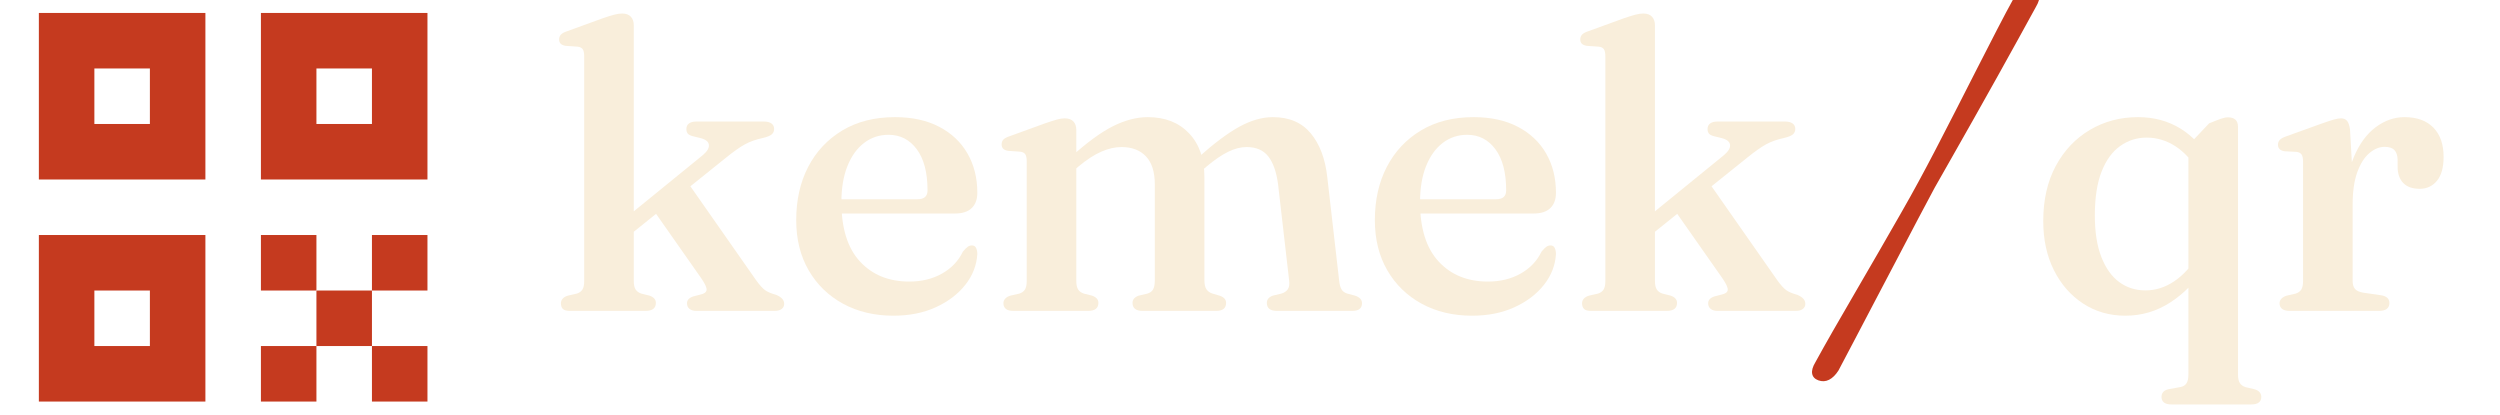
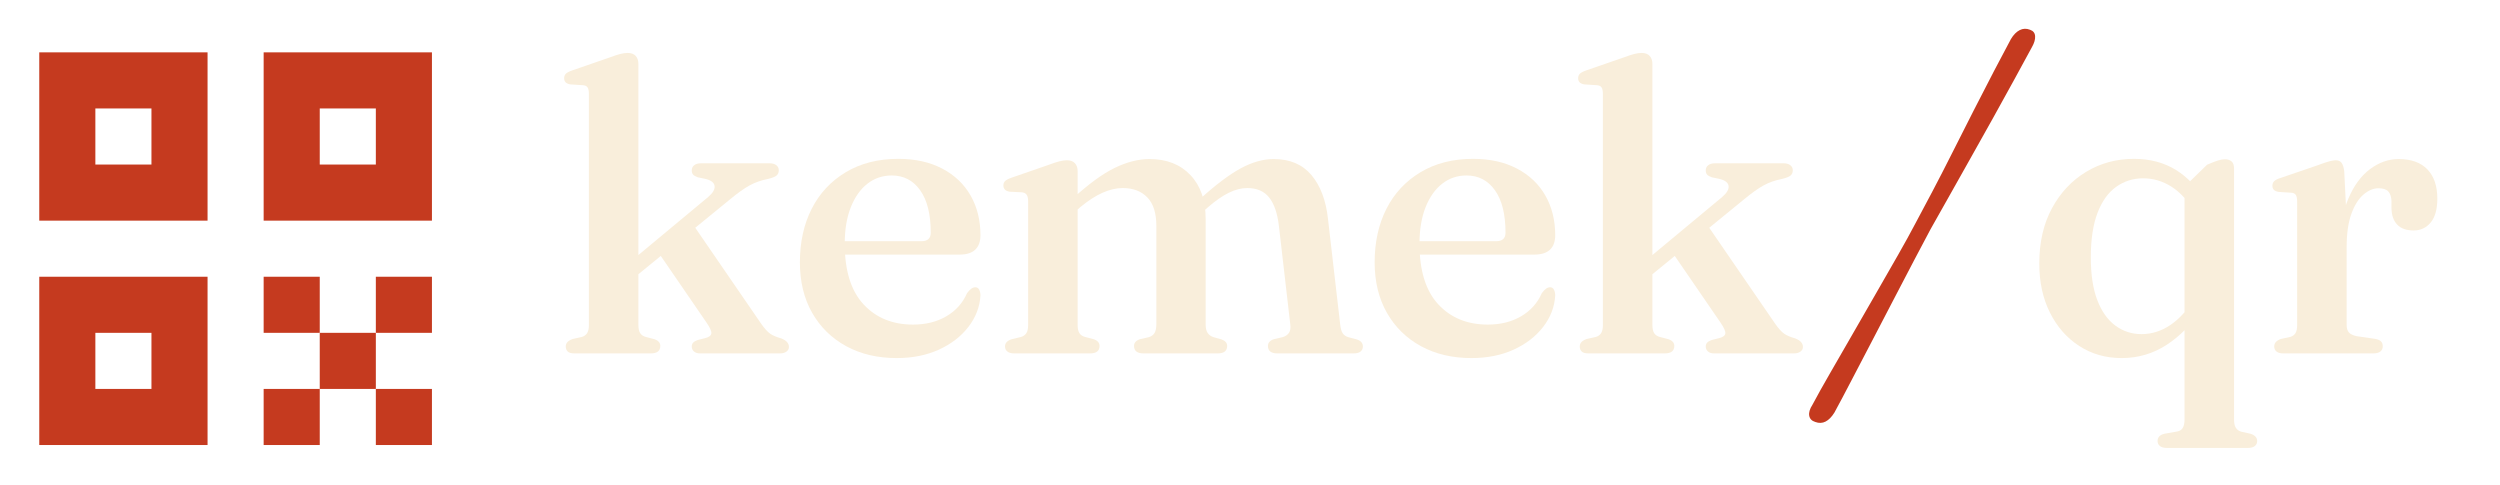
- <svg xmlns="http://www.w3.org/2000/svg" viewBox="0 0 193 32" width="193" height="32" role="img" aria-label="kemek/qr lockup (outlined)">
-   <g transform="translate(3 1) scale(4.2857)" fill="#c53a1f">
+ <svg xmlns="http://www.w3.org/2000/svg" viewBox="0 0 191 37" width="191" height="37" role="img" aria-label="kemek/qr lockup (outlined)">
+   <g transform="translate(3 4) scale(4.2857)" fill="#c53a1f">
    <path d="M0 0h3v1H0zM0 2h3v1H0zM0 1h1v1H0zM2 1h1v1H2z" />
    <path d="M4 0h3v1H4zM4 2h3v1H4zM4 1h1v1H4zM6 1h1v1H6z" />
    <path d="M0 4h3v1H0zM0 6h3v1H0zM0 5h1v1H0zM2 5h1v1H2z" />
    <rect x="4" y="4" width="1" height="1" />
    <rect x="6" y="4" width="1" height="1" />
    <rect x="5" y="5" width="1" height="1" />
    <rect x="4" y="6" width="1" height="1" />
    <rect x="6" y="6" width="1" height="1" />
  </g>
  <g fill="#f9eedb">
-     <path d="M49.843 24L43.999 24Q43.596 24 43.449 23.845Q43.302 23.690 43.302 23.411Q43.302 23.209 43.441 23.055Q43.581 22.899 43.844 22.822L44.526 22.667Q44.821 22.574 44.961 22.357Q45.100 22.140 45.100 21.706L45.100 4.361Q45.100 3.959 44.984 3.796Q44.867 3.633 44.588 3.602L43.674 3.540Q43.395 3.494 43.279 3.369Q43.163 3.245 43.163 3.044Q43.163 2.827 43.302 2.672Q43.441 2.517 43.829 2.393L46.557 1.401Q47.099 1.215 47.433 1.130Q47.766 1.044 48.029 1.044Q48.479 1.044 48.704 1.293Q48.928 1.541 48.928 1.944L48.928 21.691Q48.928 22.140 49.076 22.357Q49.223 22.574 49.517 22.667L50.138 22.822Q50.633 22.992 50.633 23.380Q50.633 24 49.843 24M48.154 18.513L47.751 17.273L54.261 11.972Q54.772 11.538 54.725 11.174Q54.679 10.809 54.059 10.655L53.486 10.515Q53.191 10.438 53.090 10.306Q52.989 10.174 52.989 9.957Q52.989 9.678 53.191 9.531Q53.392 9.383 53.733 9.383L58.988 9.383Q59.344 9.383 59.554 9.531Q59.763 9.678 59.763 9.957Q59.763 10.205 59.585 10.368Q59.407 10.531 58.880 10.655Q58.089 10.825 57.508 11.143Q56.927 11.460 56.028 12.189L48.154 18.513M50.293 16.002L52.881 13.786L58.368 21.628Q58.771 22.186 59.058 22.396Q59.344 22.605 59.918 22.760Q60.243 22.899 60.391 23.070Q60.538 23.241 60.538 23.457Q60.538 23.706 60.344 23.853Q60.151 24 59.809 24L53.749 24Q53.424 24 53.230 23.845Q53.036 23.690 53.036 23.411Q53.036 23.241 53.145 23.109Q53.253 22.977 53.517 22.884L54.059 22.744Q54.508 22.651 54.547 22.396Q54.586 22.140 54.152 21.505" />
-     <path d="M75.449 14.886Q75.449 15.646 75.015 16.064Q74.581 16.483 73.728 16.483L63.932 16.483L63.932 15.382L70.830 15.382Q71.605 15.382 71.605 14.700Q71.605 12.639 70.776 11.523Q69.947 10.406 68.598 10.406Q67.528 10.406 66.707 11.034Q65.885 11.662 65.421 12.825Q64.956 13.987 64.956 15.599Q64.956 18.637 66.389 20.187Q67.823 21.737 70.195 21.737Q71.636 21.737 72.729 21.117Q73.822 20.497 74.333 19.428Q74.566 19.148 74.713 19.048Q74.860 18.947 75.031 18.947Q75.263 18.947 75.356 19.148Q75.449 19.350 75.449 19.614Q75.371 20.916 74.519 21.993Q73.666 23.070 72.240 23.721Q70.814 24.372 68.970 24.372Q66.784 24.372 65.087 23.450Q63.390 22.527 62.429 20.869Q61.468 19.210 61.468 16.994Q61.468 14.669 62.390 12.886Q63.313 11.104 65.025 10.073Q66.738 9.043 69.094 9.043Q71.078 9.043 72.504 9.787Q73.930 10.531 74.689 11.848Q75.449 13.165 75.449 14.886" />
-     <path d="M83.091 10.034L83.091 21.691Q83.091 22.140 83.238 22.357Q83.385 22.574 83.680 22.667L84.300 22.822Q84.796 22.992 84.796 23.380Q84.796 24 84.005 24L78.224 24Q77.836 24 77.650 23.845Q77.464 23.690 77.464 23.411Q77.464 23.209 77.604 23.055Q77.743 22.899 78.007 22.822L78.689 22.667Q78.983 22.574 79.123 22.357Q79.262 22.140 79.262 21.706L79.262 12.437Q79.262 12.065 79.146 11.902Q79.030 11.739 78.751 11.709L77.836 11.646Q77.557 11.600 77.441 11.476Q77.325 11.352 77.325 11.151Q77.325 10.918 77.464 10.771Q77.604 10.623 77.991 10.499L80.719 9.508Q81.262 9.322 81.595 9.229Q81.928 9.136 82.192 9.136Q82.641 9.136 82.866 9.376Q83.091 9.616 83.091 10.034M83.276 12.840L82.626 13.398L81.975 12.732L82.610 12.174Q84.532 10.438 85.927 9.740Q87.322 9.043 88.609 9.043Q90.608 9.043 91.794 10.290Q92.980 11.538 92.980 13.677L92.980 21.628Q92.980 22.109 93.142 22.341Q93.305 22.574 93.615 22.667L94.189 22.837Q94.654 23.008 94.654 23.380Q94.654 24 93.894 24L88.206 24Q87.431 24 87.431 23.380Q87.431 22.992 87.911 22.822L88.578 22.667Q88.888 22.574 89.019 22.341Q89.151 22.109 89.151 21.644L89.151 14.235Q89.151 12.793 88.469 12.073Q87.787 11.352 86.578 11.352Q85.834 11.352 85.020 11.709Q84.207 12.065 83.276 12.840M93.166 12.840L92.514 13.398L91.864 12.732L92.484 12.174Q94.359 10.499 95.700 9.771Q97.041 9.043 98.265 9.043Q100.156 9.043 101.195 10.298Q102.233 11.553 102.466 13.677L103.380 21.644Q103.427 22.109 103.566 22.341Q103.706 22.574 104.016 22.667L104.605 22.822Q104.883 22.915 105.015 23.062Q105.147 23.209 105.147 23.411Q105.147 23.690 104.969 23.845Q104.791 24 104.388 24L98.575 24Q97.800 24 97.800 23.380Q97.800 22.992 98.265 22.822L98.916 22.667Q99.242 22.574 99.412 22.341Q99.583 22.109 99.520 21.644L98.668 14.235Q98.482 12.809 97.916 12.081Q97.351 11.352 96.235 11.352Q95.553 11.352 94.801 11.724Q94.049 12.096 93.166 12.840" />
-     <path d="M120.120 14.886Q120.120 15.646 119.686 16.064Q119.252 16.483 118.400 16.483L108.604 16.483L108.604 15.382L115.501 15.382Q116.276 15.382 116.276 14.700Q116.276 12.639 115.447 11.523Q114.618 10.406 113.269 10.406Q112.200 10.406 111.378 11.034Q110.557 11.662 110.092 12.825Q109.627 13.987 109.627 15.599Q109.627 18.637 111.060 20.187Q112.494 21.737 114.866 21.737Q116.307 21.737 117.400 21.117Q118.493 20.497 119.004 19.428Q119.237 19.148 119.384 19.048Q119.531 18.947 119.702 18.947Q119.934 18.947 120.027 19.148Q120.120 19.350 120.120 19.614Q120.043 20.916 119.190 21.993Q118.338 23.070 116.912 23.721Q115.486 24.372 113.641 24.372Q111.456 24.372 109.758 23.450Q108.061 22.527 107.100 20.869Q106.139 19.210 106.139 16.994Q106.139 14.669 107.061 12.886Q107.984 11.104 109.696 10.073Q111.409 9.043 113.765 9.043Q115.749 9.043 117.175 9.787Q118.601 10.531 119.361 11.848Q120.120 13.165 120.120 14.886" />
-     <path d="M128.676 24L122.833 24Q122.430 24 122.282 23.845Q122.135 23.690 122.135 23.411Q122.135 23.209 122.275 23.055Q122.414 22.899 122.678 22.822L123.360 22.667Q123.654 22.574 123.794 22.357Q123.933 22.140 123.933 21.706L123.933 4.361Q123.933 3.959 123.817 3.796Q123.701 3.633 123.422 3.602L122.507 3.540Q122.228 3.494 122.112 3.369Q121.996 3.245 121.996 3.044Q121.996 2.827 122.135 2.672Q122.275 2.517 122.662 2.393L125.390 1.401Q125.933 1.215 126.266 1.130Q126.599 1.044 126.863 1.044Q127.312 1.044 127.537 1.293Q127.762 1.541 127.762 1.944L127.762 21.691Q127.762 22.140 127.909 22.357Q128.056 22.574 128.351 22.667L128.971 22.822Q129.467 22.992 129.467 23.380Q129.467 24 128.676 24M126.987 18.513L126.584 17.273L133.094 11.972Q133.605 11.538 133.559 11.174Q133.512 10.809 132.892 10.655L132.319 10.515Q132.024 10.438 131.923 10.306Q131.823 10.174 131.823 9.957Q131.823 9.678 132.024 9.531Q132.226 9.383 132.567 9.383L137.821 9.383Q138.178 9.383 138.387 9.531Q138.596 9.678 138.596 9.957Q138.596 10.205 138.418 10.368Q138.240 10.531 137.713 10.655Q136.922 10.825 136.341 11.143Q135.760 11.460 134.861 12.189L126.987 18.513M129.126 16.002L131.714 13.786L137.201 21.628Q137.604 22.186 137.891 22.396Q138.178 22.605 138.751 22.760Q139.077 22.899 139.224 23.070Q139.371 23.241 139.371 23.457Q139.371 23.706 139.177 23.853Q138.984 24 138.643 24L132.582 24Q132.257 24 132.063 23.845Q131.869 23.690 131.869 23.411Q131.869 23.241 131.978 23.109Q132.086 22.977 132.350 22.884L132.892 22.744Q133.342 22.651 133.380 22.396Q133.419 22.140 132.985 21.505" />
-     <path d="M173.797 31.223L167.643 31.223Q167.240 31.223 167.054 31.068Q166.868 30.913 166.868 30.649Q166.868 30.417 167 30.262Q167.132 30.107 167.426 30.045L168.356 29.875Q168.651 29.813 168.798 29.588Q168.945 29.363 168.945 28.913L168.945 11.213L170.542 9.523Q171.146 9.275 171.456 9.167Q171.766 9.058 171.999 9.058Q172.371 9.058 172.572 9.236Q172.774 9.415 172.774 9.802L172.774 28.929Q172.774 29.363 172.921 29.580Q173.068 29.797 173.363 29.890L174.029 30.045Q174.308 30.122 174.440 30.277Q174.572 30.433 174.572 30.649Q174.572 30.913 174.386 31.068Q174.200 31.223 173.797 31.223M169.782 19.598L170.371 20.450Q169.178 22.279 167.581 23.326Q165.985 24.372 164.078 24.372Q162.249 24.372 160.815 23.434Q159.382 22.497 158.560 20.854Q157.739 19.210 157.739 17.072Q157.739 14.607 158.707 12.809Q159.676 11.011 161.342 10.027Q163.009 9.043 165.055 9.043Q166.899 9.043 168.333 9.926Q169.767 10.809 170.666 12.468L169.751 13.290Q168.992 11.972 167.953 11.298Q166.915 10.623 165.721 10.623Q164.590 10.623 163.675 11.274Q162.761 11.925 162.241 13.251Q161.722 14.576 161.722 16.637Q161.722 18.559 162.226 19.846Q162.730 21.133 163.605 21.776Q164.481 22.419 165.628 22.419Q166.806 22.419 167.852 21.714Q168.899 21.009 169.782 19.598" />
-     <path d="M181.624 15.800L181.082 15.847Q181.082 13.615 181.725 12.104Q182.368 10.592 183.407 9.818Q184.445 9.043 185.623 9.043Q187.065 9.043 187.855 9.848Q188.646 10.655 188.646 12.111Q188.646 13.336 188.134 13.956Q187.623 14.576 186.801 14.576Q185.964 14.576 185.530 14.127Q185.096 13.677 185.096 12.871L185.096 12.313Q185.081 11.832 184.848 11.585Q184.616 11.337 184.089 11.337Q183.484 11.337 182.911 11.825Q182.337 12.313 181.981 13.297Q181.624 14.281 181.624 15.800M181.423 10.019L181.624 13.615L181.624 21.691Q181.624 22.093 181.802 22.303Q181.981 22.512 182.415 22.590L183.794 22.791Q184.120 22.837 184.290 22.985Q184.461 23.132 184.461 23.395Q184.461 23.690 184.259 23.845Q184.058 24 183.670 24L176.773 24Q176.370 24 176.176 23.845Q175.982 23.690 175.982 23.411Q175.982 23.209 176.129 23.055Q176.277 22.899 176.540 22.822L177.222 22.667Q177.517 22.574 177.656 22.357Q177.796 22.140 177.796 21.706L177.796 12.468Q177.796 12.096 177.679 11.925Q177.563 11.755 177.284 11.724L176.370 11.678Q176.091 11.631 175.974 11.499Q175.858 11.367 175.858 11.181Q175.858 10.949 176.005 10.794Q176.153 10.639 176.525 10.515L179.191 9.554Q179.888 9.306 180.206 9.221Q180.524 9.136 180.725 9.136Q181.035 9.136 181.198 9.337Q181.361 9.539 181.423 10.019" />
+     <path d="M49.719 27L43.891 27Q43.519 27 43.372 26.853Q43.224 26.706 43.224 26.473Q43.224 26.271 43.356 26.132Q43.488 25.992 43.752 25.899L44.449 25.744Q44.712 25.667 44.852 25.458Q44.992 25.248 44.992 24.846L44.992 7.191Q44.992 6.834 44.891 6.680Q44.790 6.524 44.526 6.509L43.566 6.447Q43.318 6.401 43.209 6.284Q43.100 6.168 43.100 5.982Q43.100 5.765 43.232 5.633Q43.364 5.502 43.721 5.378L46.588 4.386Q47.084 4.200 47.394 4.122Q47.704 4.044 47.952 4.044Q48.355 4.044 48.564 4.269Q48.773 4.494 48.773 4.881L48.773 24.814Q48.773 25.248 48.913 25.458Q49.053 25.667 49.347 25.744L49.998 25.915Q50.447 26.070 50.447 26.427Q50.447 27 49.719 27M48.029 21.559L47.657 20.413L54.105 15.050Q54.648 14.585 54.594 14.205Q54.540 13.825 53.904 13.670L53.315 13.546Q53.052 13.453 52.951 13.337Q52.850 13.220 52.850 13.019Q52.850 12.771 53.036 12.624Q53.222 12.476 53.547 12.476L58.802 12.476Q59.127 12.476 59.314 12.624Q59.499 12.771 59.499 13.004Q59.499 13.252 59.344 13.399Q59.189 13.546 58.678 13.670Q57.888 13.825 57.267 14.166Q56.648 14.507 55.748 15.251L48.029 21.559M50.169 19.095L52.726 16.832L58.166 24.753Q58.538 25.279 58.833 25.489Q59.127 25.698 59.686 25.853Q59.995 25.977 60.135 26.140Q60.275 26.302 60.275 26.504Q60.275 26.721 60.088 26.860Q59.903 27 59.577 27L53.486 27Q53.191 27 53.020 26.853Q52.850 26.706 52.850 26.473Q52.850 26.302 52.951 26.186Q53.052 26.070 53.300 25.977L53.858 25.837Q54.307 25.729 54.346 25.481Q54.385 25.233 53.966 24.628" />
+     <path d="M74.907 17.979Q74.907 18.692 74.511 19.072Q74.116 19.451 73.310 19.451L63.545 19.451L63.545 18.428L70.396 18.428Q71.109 18.428 71.109 17.777Q71.109 15.669 70.303 14.538Q69.497 13.406 68.133 13.406Q67.079 13.406 66.273 14.034Q65.467 14.662 65.002 15.832Q64.537 17.002 64.537 18.630Q64.537 21.699 65.971 23.249Q67.404 24.799 69.761 24.799Q71.218 24.799 72.303 24.163Q73.388 23.528 73.883 22.396Q74.070 22.148 74.217 22.048Q74.364 21.947 74.519 21.947Q74.721 21.947 74.814 22.141Q74.907 22.334 74.907 22.582Q74.829 23.884 73.984 24.977Q73.139 26.070 71.729 26.713Q70.319 27.357 68.505 27.357Q66.320 27.357 64.653 26.450Q62.987 25.543 62.049 23.900Q61.112 22.257 61.112 20.041Q61.112 17.731 62.011 15.956Q62.910 14.181 64.615 13.159Q66.320 12.136 68.629 12.136Q70.567 12.136 71.985 12.880Q73.403 13.623 74.155 14.941Q74.907 16.258 74.907 17.979" />
+     <path d="M82.331 13.066L82.331 24.814Q82.331 25.248 82.471 25.458Q82.610 25.667 82.904 25.744L83.556 25.915Q84.005 26.070 84.005 26.427Q84.005 27 83.276 27L77.495 27Q77.139 27 76.960 26.853Q76.782 26.706 76.782 26.473Q76.782 26.271 76.914 26.132Q77.046 25.992 77.294 25.915L78.007 25.744Q78.270 25.667 78.410 25.458Q78.549 25.248 78.549 24.846L78.549 15.375Q78.549 15.050 78.441 14.887Q78.332 14.724 78.084 14.693L77.139 14.646Q76.875 14.600 76.767 14.476Q76.658 14.352 76.658 14.166Q76.658 13.964 76.790 13.833Q76.922 13.701 77.278 13.577L80.145 12.585Q80.642 12.399 80.952 12.322Q81.261 12.244 81.510 12.244Q81.913 12.244 82.122 12.469Q82.331 12.694 82.331 13.066M82.517 15.840L81.897 16.398L81.277 15.778L81.897 15.220Q83.773 13.499 85.168 12.825Q86.563 12.151 87.818 12.151Q89.787 12.151 90.949 13.376Q92.112 14.600 92.112 16.724L92.112 24.784Q92.112 25.218 92.267 25.442Q92.422 25.667 92.716 25.760L93.321 25.930Q93.755 26.085 93.755 26.427Q93.755 27 93.026 27L87.369 27Q86.640 27 86.640 26.427Q86.640 26.070 87.090 25.915L87.772 25.760Q88.066 25.667 88.206 25.442Q88.345 25.218 88.345 24.753L88.345 17.251Q88.345 15.793 87.655 15.081Q86.966 14.367 85.772 14.367Q85.044 14.367 84.238 14.724Q83.431 15.081 82.517 15.840M92.282 15.840L91.647 16.398L91.058 15.778L91.662 15.220Q93.491 13.562 94.801 12.856Q96.111 12.151 97.304 12.151Q99.164 12.151 100.195 13.376Q101.226 14.600 101.458 16.724L102.388 24.768Q102.434 25.233 102.574 25.450Q102.714 25.667 103.008 25.760L103.597 25.915Q103.876 25.992 104 26.132Q104.124 26.271 104.124 26.473Q104.124 26.706 103.954 26.853Q103.783 27 103.411 27L97.599 27Q96.870 27 96.870 26.427Q96.870 26.070 97.320 25.915L97.986 25.760Q98.312 25.667 98.474 25.434Q98.637 25.202 98.575 24.768L97.707 17.251Q97.537 15.809 96.963 15.088Q96.389 14.367 95.289 14.367Q94.607 14.367 93.871 14.732Q93.135 15.096 92.282 15.840" />
+     <path d="M118.818 17.979Q118.818 18.692 118.423 19.072Q118.028 19.451 117.222 19.451L107.457 19.451L107.457 18.428L114.308 18.428Q115.021 18.428 115.021 17.777Q115.021 15.669 114.215 14.538Q113.409 13.406 112.045 13.406Q110.991 13.406 110.185 14.034Q109.379 14.662 108.914 15.832Q108.449 17.002 108.449 18.630Q108.449 21.699 109.882 23.249Q111.316 24.799 113.672 24.799Q115.129 24.799 116.214 24.163Q117.299 23.528 117.795 22.396Q117.981 22.148 118.128 22.048Q118.276 21.947 118.431 21.947Q118.632 21.947 118.725 22.141Q118.818 22.334 118.818 22.582Q118.741 23.884 117.896 24.977Q117.051 26.070 115.641 26.713Q114.230 27.357 112.417 27.357Q110.231 27.357 108.565 26.450Q106.899 25.543 105.961 23.900Q105.023 22.257 105.023 20.041Q105.023 17.731 105.922 15.956Q106.821 14.181 108.526 13.159Q110.231 12.136 112.541 12.136Q114.478 12.136 115.896 12.880Q117.315 13.623 118.066 14.941Q118.818 16.258 118.818 17.979" />
+     <path d="M127.188 27L121.360 27Q120.988 27 120.841 26.853Q120.694 26.706 120.694 26.473Q120.694 26.271 120.825 26.132Q120.957 25.992 121.221 25.899L121.918 25.744Q122.182 25.667 122.321 25.458Q122.461 25.248 122.461 24.846L122.461 7.191Q122.461 6.834 122.360 6.680Q122.259 6.524 121.996 6.509L121.035 6.447Q120.787 6.401 120.678 6.284Q120.570 6.168 120.570 5.982Q120.570 5.765 120.701 5.633Q120.833 5.502 121.190 5.378L124.057 4.386Q124.553 4.200 124.863 4.122Q125.173 4.044 125.421 4.044Q125.824 4.044 126.033 4.269Q126.243 4.494 126.243 4.881L126.243 24.814Q126.243 25.248 126.382 25.458Q126.522 25.667 126.816 25.744L127.467 25.915Q127.917 26.070 127.917 26.427Q127.917 27 127.188 27M125.499 21.559L125.127 20.413L131.575 15.050Q132.117 14.585 132.063 14.205Q132.008 13.825 131.373 13.670L130.784 13.546Q130.520 13.453 130.420 13.337Q130.319 13.220 130.319 13.019Q130.319 12.771 130.505 12.624Q130.691 12.476 131.017 12.476L136.271 12.476Q136.597 12.476 136.782 12.624Q136.969 12.771 136.969 13.004Q136.969 13.252 136.814 13.399Q136.659 13.546 136.147 13.670Q135.357 13.825 134.737 14.166Q134.117 14.507 133.218 15.251L125.499 21.559M127.638 19.095L130.195 16.832L135.636 24.753Q136.007 25.279 136.302 25.489Q136.597 25.698 137.155 25.853Q137.465 25.977 137.604 26.140Q137.744 26.302 137.744 26.504Q137.744 26.721 137.558 26.860Q137.371 27 137.046 27L130.954 27Q130.660 27 130.490 26.853Q130.319 26.706 130.319 26.473Q130.319 26.302 130.420 26.186Q130.520 26.070 130.769 25.977L131.327 25.837Q131.776 25.729 131.815 25.481Q131.853 25.233 131.435 24.628" />
+     <path d="M171.735 34.223L165.566 34.223Q165.194 34.223 165.016 34.076Q164.838 33.928 164.838 33.696Q164.838 33.479 164.969 33.340Q165.101 33.200 165.365 33.138L166.326 32.968Q166.620 32.921 166.760 32.696Q166.899 32.471 166.899 32.038L166.899 14.259L168.620 12.585Q169.162 12.353 169.457 12.260Q169.751 12.167 169.984 12.167Q170.294 12.167 170.487 12.329Q170.681 12.492 170.681 12.864L170.681 32.053Q170.681 32.471 170.821 32.688Q170.960 32.906 171.239 32.983L171.937 33.138Q172.185 33.215 172.316 33.355Q172.448 33.495 172.448 33.696Q172.448 33.928 172.270 34.076Q172.092 34.223 171.735 34.223M167.690 22.768L168.232 23.559Q167.085 25.341 165.527 26.349Q163.970 27.357 162.094 27.357Q160.281 27.357 158.855 26.434Q157.429 25.512 156.615 23.884Q155.801 22.257 155.801 20.133Q155.801 17.700 156.770 15.910Q157.739 14.120 159.382 13.127Q161.025 12.136 163.040 12.136Q164.869 12.136 166.248 12.988Q167.628 13.841 168.496 15.437L167.659 16.197Q166.915 14.910 165.907 14.267Q164.900 13.623 163.737 13.623Q162.590 13.623 161.676 14.274Q160.761 14.925 160.250 16.266Q159.738 17.607 159.738 19.669Q159.738 21.637 160.234 22.931Q160.730 24.226 161.614 24.877Q162.497 25.527 163.613 25.527Q164.776 25.527 165.806 24.838Q166.837 24.148 167.690 22.768" />
+     <path d="M179.284 18.878L178.772 18.909Q178.772 16.693 179.408 15.189Q180.043 13.685 181.074 12.918Q182.105 12.151 183.252 12.151Q184.693 12.151 185.453 12.941Q186.212 13.732 186.212 15.174Q186.212 16.383 185.708 16.995Q185.205 17.607 184.399 17.607Q183.577 17.607 183.151 17.165Q182.725 16.724 182.709 15.918L182.709 15.375Q182.694 14.879 182.469 14.631Q182.244 14.383 181.717 14.383Q181.128 14.383 180.562 14.871Q179.997 15.360 179.640 16.352Q179.284 17.343 179.284 18.878M179.098 13.066L179.284 16.801L179.284 24.814Q179.284 25.202 179.454 25.396Q179.625 25.590 180.043 25.683L181.423 25.884Q181.748 25.930 181.895 26.070Q182.043 26.209 182.043 26.457Q182.043 26.706 181.864 26.853Q181.686 27 181.314 27L174.448 27Q174.091 27 173.921 26.853Q173.750 26.706 173.750 26.473Q173.750 26.271 173.874 26.132Q173.998 25.992 174.246 25.899L174.959 25.744Q175.238 25.667 175.370 25.458Q175.502 25.248 175.502 24.846L175.502 15.406Q175.502 15.050 175.401 14.895Q175.300 14.739 175.052 14.724L174.091 14.662Q173.828 14.616 173.719 14.499Q173.611 14.383 173.611 14.197Q173.611 13.980 173.750 13.841Q173.890 13.701 174.246 13.592L177.052 12.632Q177.672 12.399 177.974 12.322Q178.276 12.244 178.447 12.244Q178.741 12.244 178.888 12.430Q179.036 12.616 179.098 13.066" />
  </g>
  <g fill="#c53a1f">
-     <path d="M149.353 14.498Q148.811 15.506 148.067 16.916Q147.323 18.327 146.486 19.931Q145.649 21.535 144.804 23.132Q143.959 24.729 143.223 26.147Q142.487 27.565 141.929 28.604Q141.603 29.115 141.208 29.316Q140.813 29.518 140.379 29.363Q139.960 29.208 139.898 28.844Q139.836 28.480 140.146 27.968Q140.704 26.945 141.502 25.550Q142.301 24.155 143.223 22.574Q144.145 20.993 145.052 19.420Q145.959 17.846 146.757 16.451Q147.555 15.056 148.098 14.049Q148.656 13.026 149.400 11.600Q150.144 10.174 150.965 8.562Q151.787 6.950 152.608 5.338Q153.430 3.726 154.166 2.300Q154.902 0.874 155.460-0.134Q155.786-0.645 156.181-0.854Q156.576-1.064 157.041-0.893Q157.413-0.753 157.444-0.366Q157.475 0.021 157.181 0.518Q156.623 1.541 155.848 2.943Q155.073 4.346 154.189 5.935Q153.306 7.523 152.407 9.112Q151.508 10.701 150.717 12.096Q149.927 13.491 149.353 14.498" />
+     <path d="M147.493 17.514Q146.966 18.506 146.230 19.901Q145.494 21.296 144.672 22.885Q143.851 24.474 143.014 26.070Q142.177 27.666 141.440 29.085Q140.704 30.503 140.146 31.526Q139.836 32.022 139.472 32.208Q139.108 32.394 138.689 32.239Q138.286 32.115 138.224 31.758Q138.162 31.402 138.472 30.922Q139.015 29.898 139.813 28.519Q140.611 27.140 141.510 25.574Q142.409 24.009 143.316 22.435Q144.223 20.862 145.013 19.475Q145.804 18.087 146.331 17.080Q146.873 16.072 147.617 14.662Q148.361 13.252 149.167 11.647Q149.973 10.043 150.795 8.431Q151.616 6.819 152.352 5.409Q153.089 3.998 153.631 2.991Q153.926 2.494 154.305 2.301Q154.685 2.107 155.104 2.277Q155.460 2.401 155.483 2.766Q155.507 3.130 155.243 3.595Q154.685 4.618 153.918 6.029Q153.151 7.439 152.267 9.020Q151.384 10.601 150.500 12.174Q149.617 13.748 148.834 15.135Q148.051 16.522 147.493 17.514" />
  </g>
</svg>
